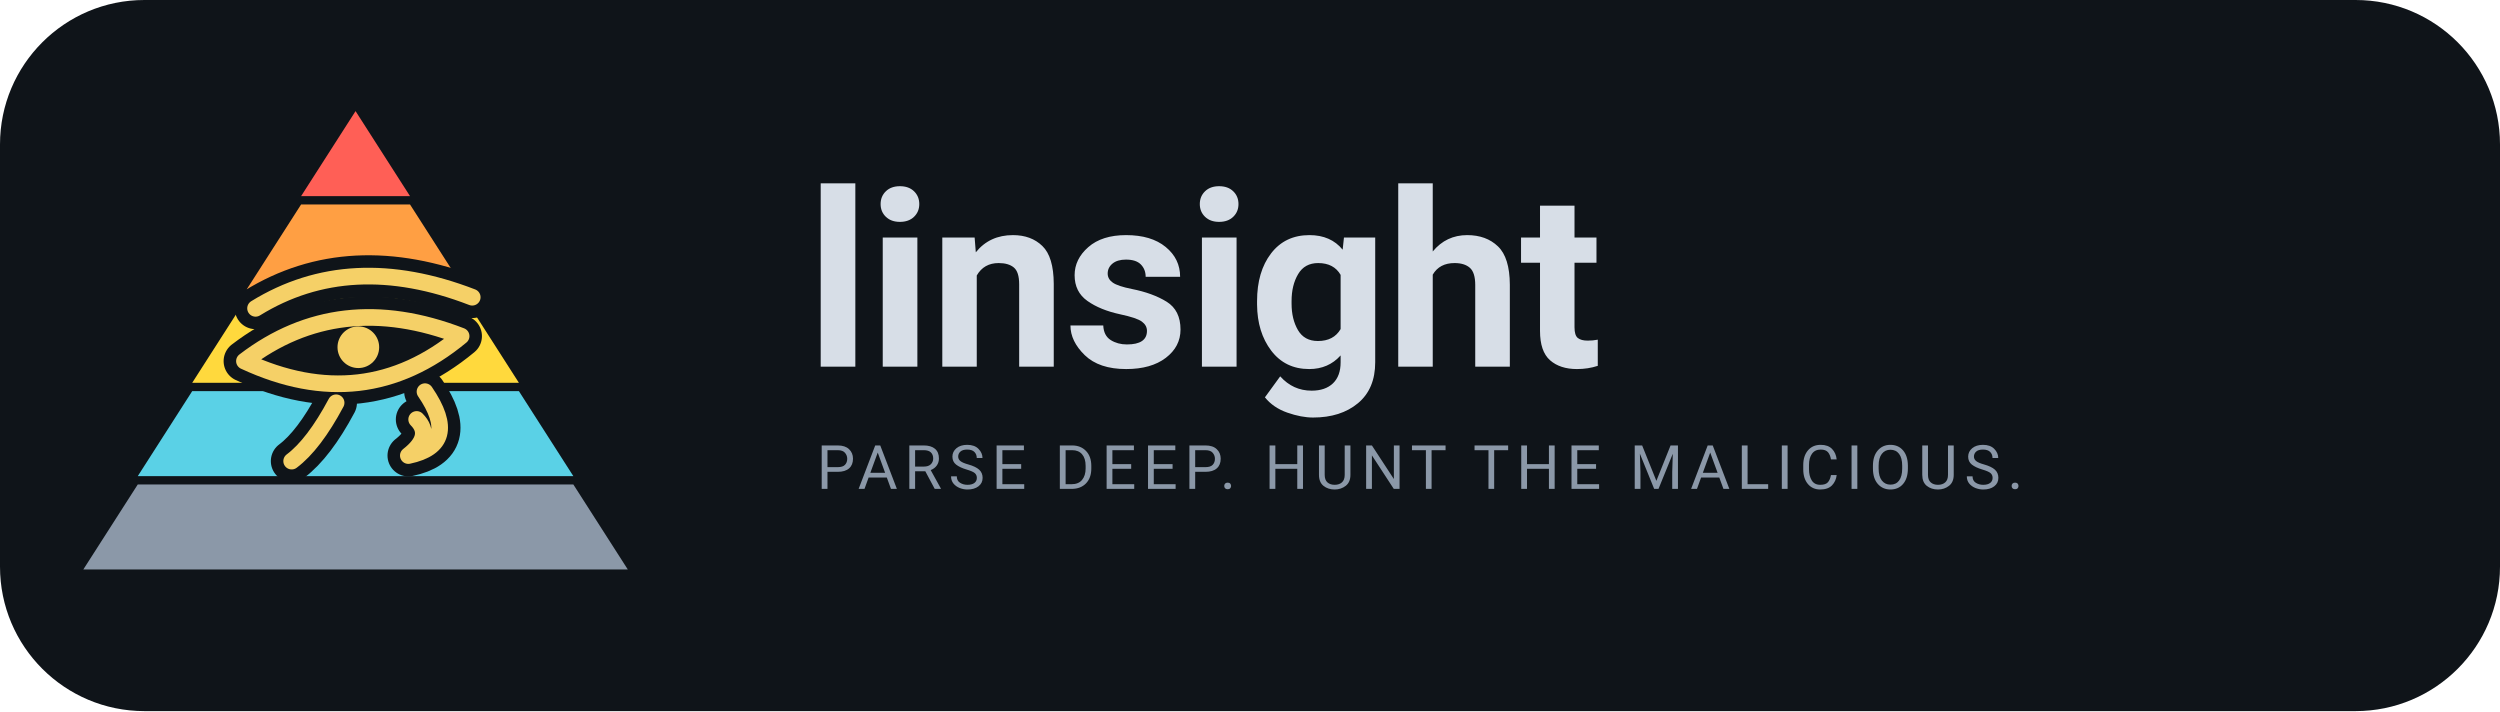
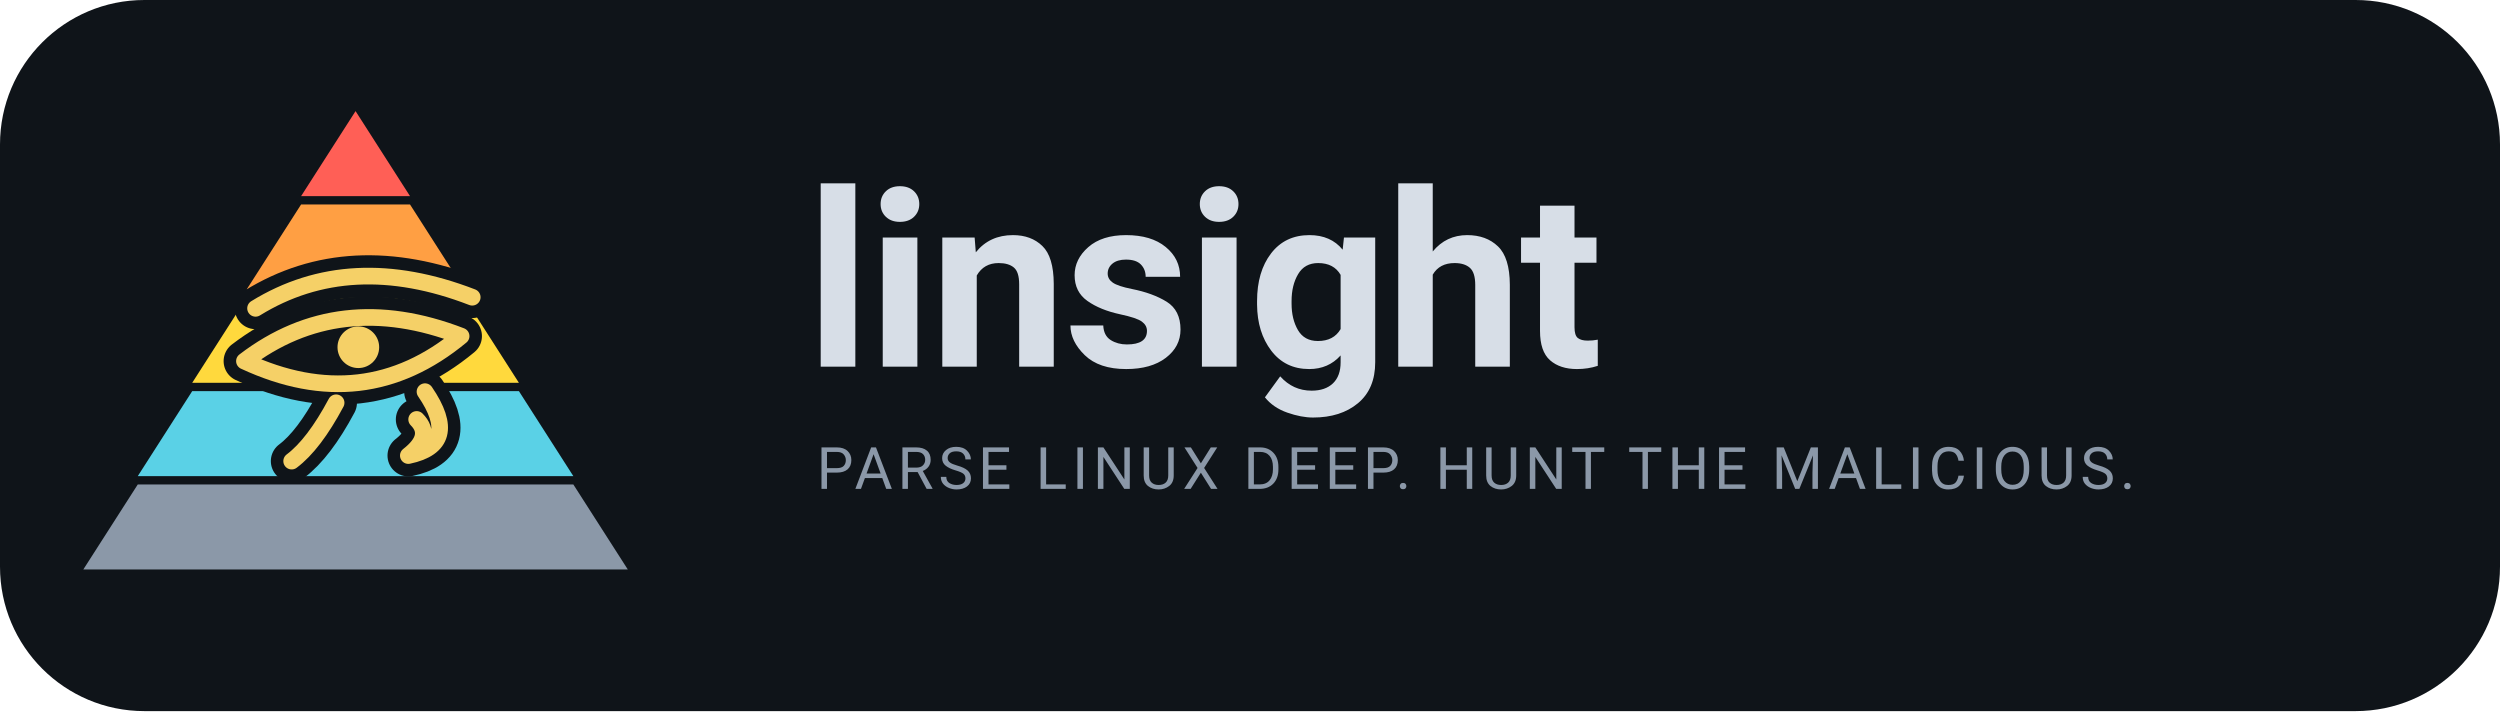
- <svg xmlns="http://www.w3.org/2000/svg" viewBox="0 0 900 256" width="900" height="256" role="img" aria-label="Linsight - Parse deep, hunt the malicious">
+ <svg xmlns="http://www.w3.org/2000/svg" viewBox="0 0 900 256" width="900" height="256" role="img" aria-label="Linsight - Parse Linux deep, hunt the malicious">
  <rect width="900" height="256" rx="52" fill="#0f1419" />
  <g>
    <polygon points="128,40 147.6,70.6 108.4,70.6" fill="#ff5f56" />
    <polygon points="108.4,73.6 147.6,73.6 167.2,104.2 88.8,104.2" fill="#ff9f43" />
    <polygon points="88.8,107.2 167.2,107.2 186.8,137.8 69.2,137.8" fill="#ffd93d" />
    <polygon points="69.2,140.8 186.8,140.8 206.4,171.4 49.6,171.4" fill="#5ad1e6" />
    <polygon points="49.6,174.4 206.4,174.4 226,205 30,205" fill="#8b98a8" />
  </g>
  <g transform="translate(128,132)" fill="none" stroke="#0f1419" stroke-width="15" stroke-linecap="round" stroke-linejoin="round">
    <path d="M-40,-2 Q-6,-28 38,-11 Q3,18 -40,-2 Z" />
    <path d="M-36,-21 Q-2,-42 42,-25" />
    <path d="M-7,13 Q-15,28 -23,34" />
    <path d="M25,9 Q38,28 19,32 Q28,25 22,19" />
  </g>
  <g transform="translate(128,132)" fill="none" stroke="#f5d067" stroke-width="6" stroke-linecap="round" stroke-linejoin="round">
    <path d="M-40,-2 Q-6,-28 38,-11 Q3,18 -40,-2 Z" fill="#0f1419" />
    <path d="M-36,-21 Q-2,-42 42,-25" />
    <path d="M-7,13 Q-15,28 -23,34" />
    <path d="M25,9 Q38,28 19,32 Q28,25 22,19" />
    <circle cx="1" cy="-7" r="7.5" fill="#f5d067" stroke="none" />
  </g>
  <text x="290" y="132" fill="#d7dee7" font-family="'Segoe UI',-apple-system,Roboto,Helvetica,Arial,sans-serif" font-size="88" font-weight="600" letter-spacing="-1">linsight</text>
-   <text x="294" y="176" fill="#8b98a8" font-family="'Segoe UI',-apple-system,Roboto,Helvetica,Arial,sans-serif" font-size="22" letter-spacing="2.4">PARSE DEEP. HUNT THE MALICIOUS.</text>
+   <text x="294" y="176" fill="#8b98a8" font-family="'Segoe UI',-apple-system,Roboto,Helvetica,Arial,sans-serif" font-size="21" letter-spacing="1.8">PARSE LINUX DEEP. HUNT THE MALICIOUS.</text>
</svg>
